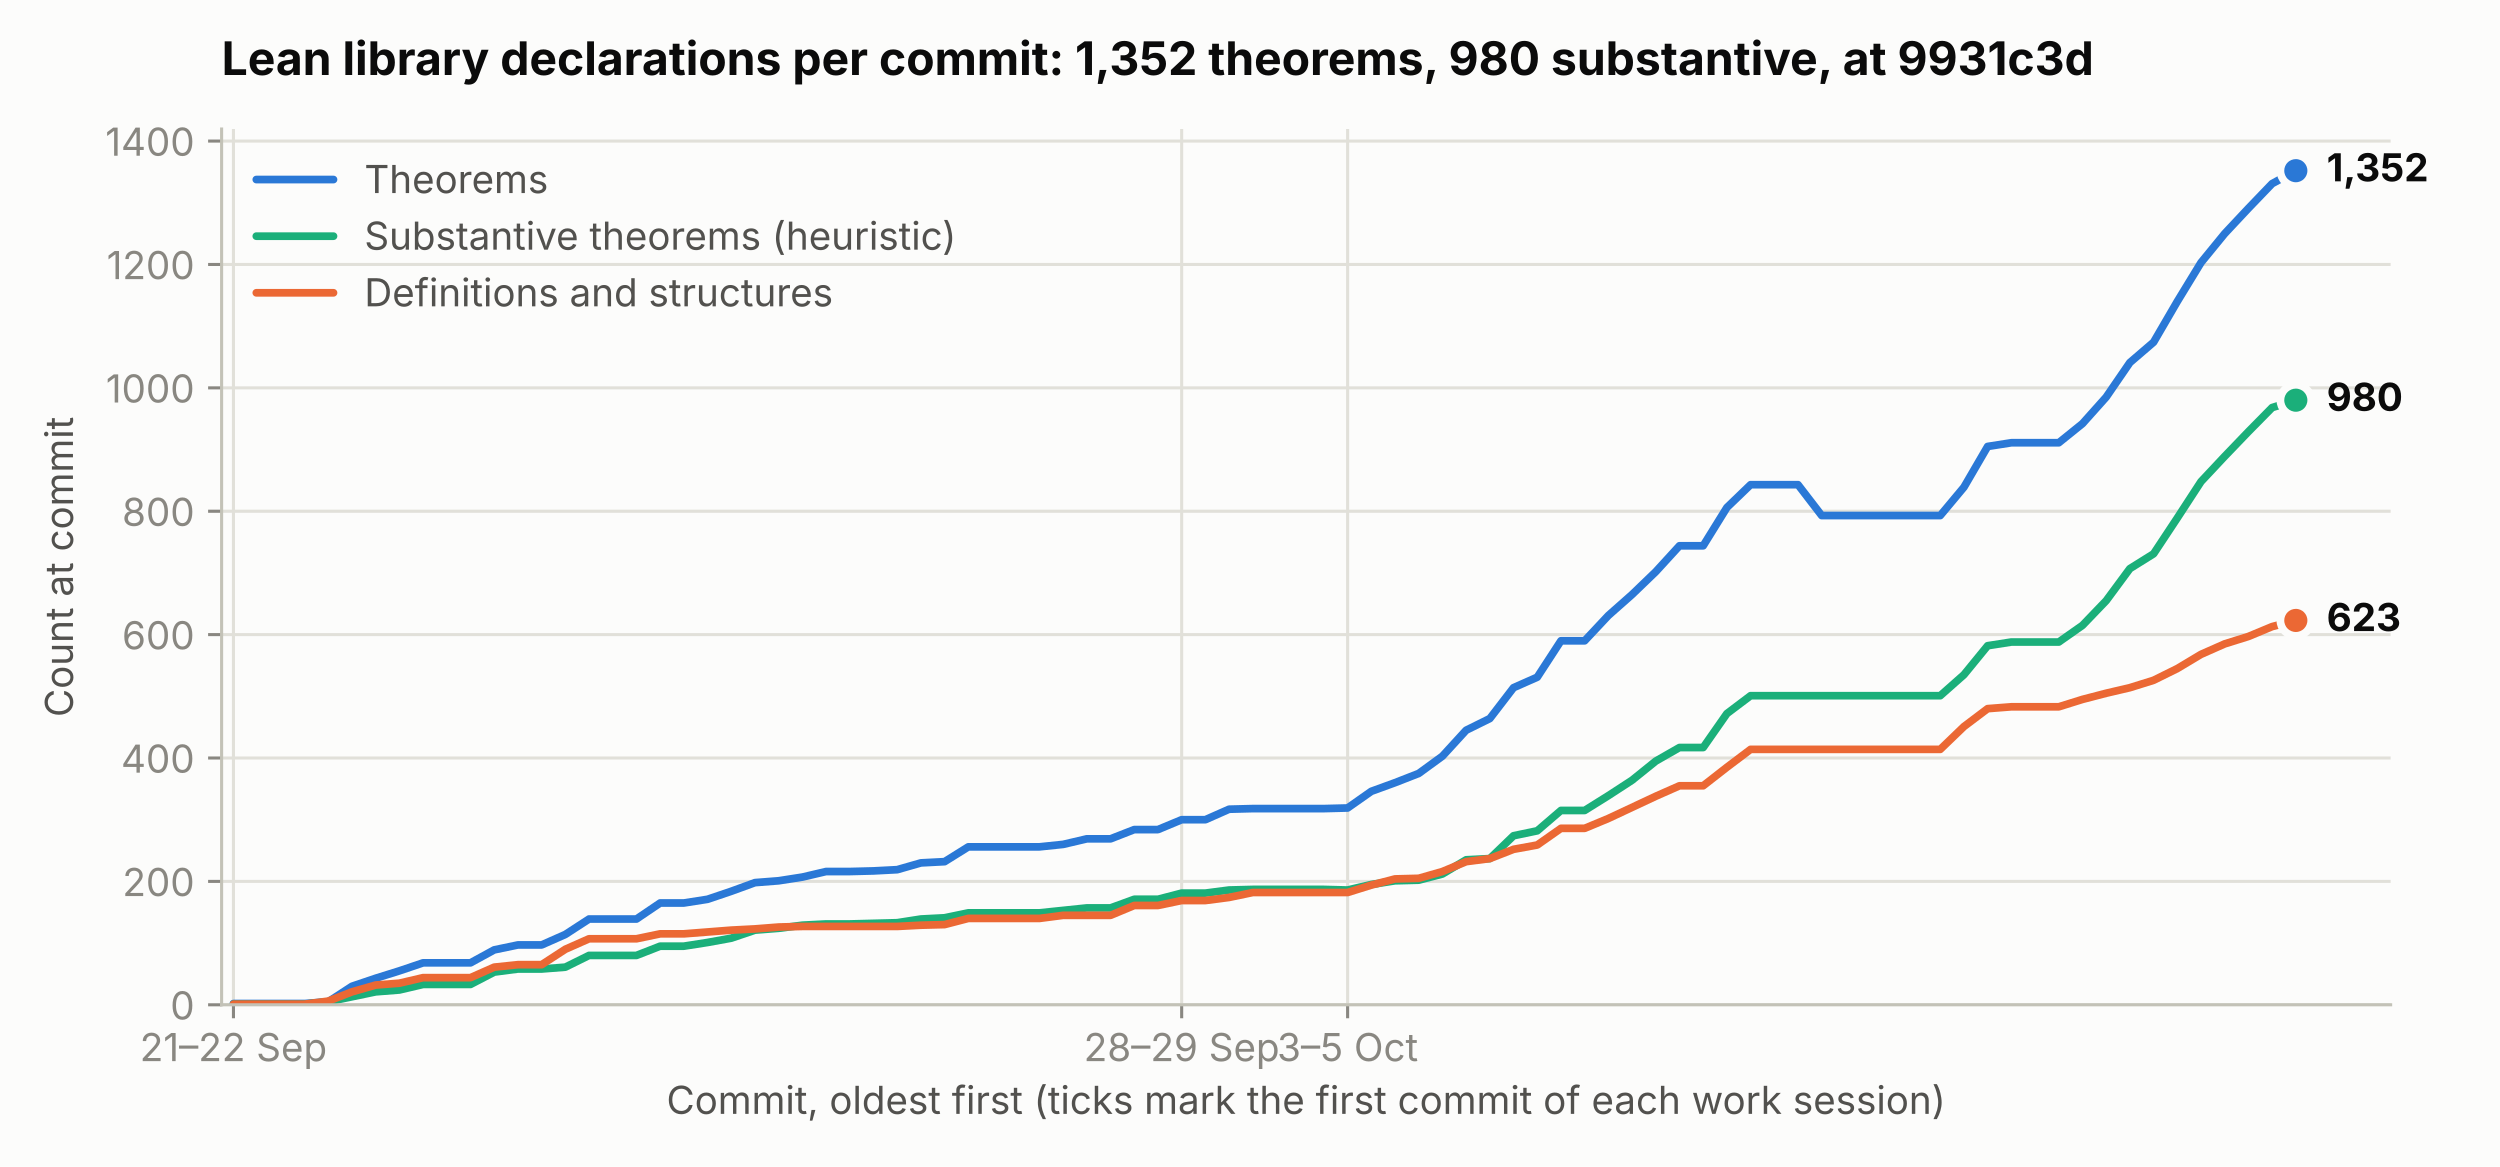
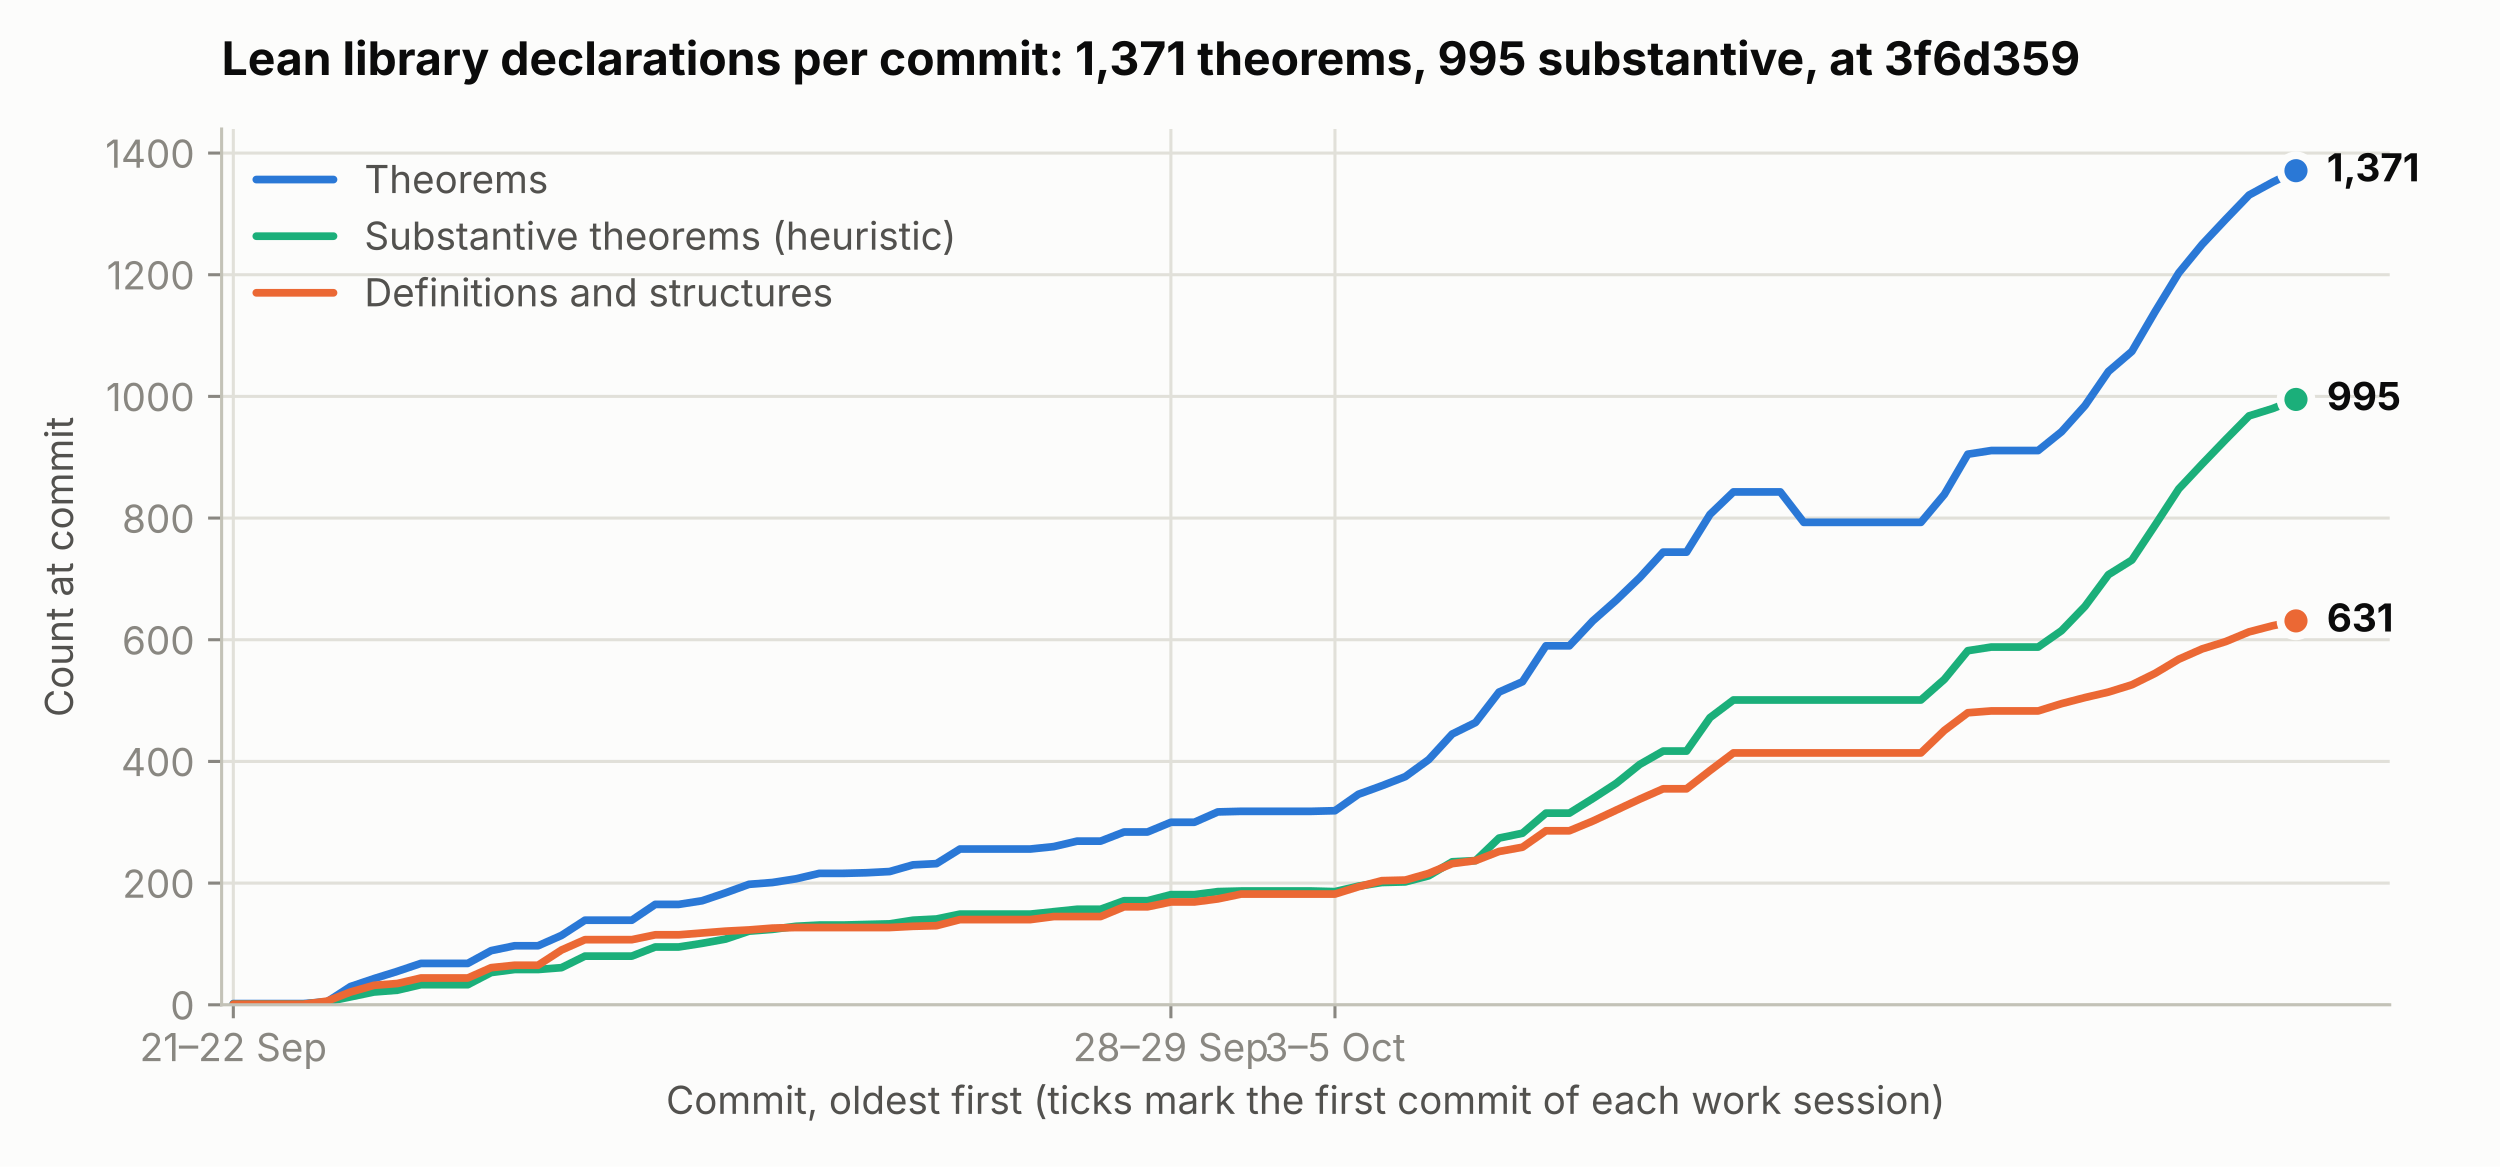
<svg xmlns="http://www.w3.org/2000/svg" xmlns:xlink="http://www.w3.org/1999/xlink" width="648pt" height="302.4pt" viewBox="0 0 648 302.4" version="1.1">
  <defs>
    <style type="text/css">*{stroke-linejoin: round; stroke-linecap: butt}</style>
  </defs>
  <g id="figure_1">
    <g id="patch_1">
      <path d="M 0 302.4 L 648 302.4 L 648 0 L 0 0 z " style="fill: #fcfcfb" />
    </g>
    <g id="axes_1">
      <g id="patch_2">
-         <path d="M 57.44 260.44 L 619.654 260.44 L 619.654 33.44 L 57.44 33.44 z " style="fill: #fcfcfb" />
+         <path d="M 57.44 260.44 L 619.417 260.44 L 619.417 33.44 L 57.44 33.44 z " style="fill: #fcfcfb" />
      </g>
      <g id="matplotlib.axis_1">
        <g id="xtick_1">
          <g id="line2d_1">
-             <path d="M 60.512 260.44 L 60.512 33.44 " clip-path="url(#p2496b7da40)" style="fill: none; stroke: #e1e0d9; stroke-width: 0.8; stroke-linecap: square" />
+             <path d="M 60.478 260.44 L 60.478 33.44 " clip-path="url(#p50b8d16fb3)" style="fill: none; stroke: #e1e0d9; stroke-width: 0.8; stroke-linecap: square" />
          </g>
          <g id="line2d_2">
            <defs>
              <path id="m02e6627c96" d="M 0 0 L 0 3.5 " style="stroke: #898781; stroke-width: 0.8" />
            </defs>
            <g>
-               <use xlink:href="#m02e6627c96" x="60.512" y="260.44" style="fill: #898781; stroke: #898781; stroke-width: 0.8" />
+               <use xlink:href="#m02e6627c96" x="60.478" y="260.44" style="fill: #898781; stroke: #898781; stroke-width: 0.8" />
            </g>
          </g>
          <g id="text_1">
-             <text style="font-size: 10px; font-family: 'Inter', 'Helvetica Neue', 'Arial', 'DejaVu Sans', sans-serif; text-anchor: middle; fill: #898781" x="60.512" y="275.038" transform="rotate(-0 60.51221 275.0384)">21–22 Sep</text>
+             <text style="font-size: 10px; font-family: 'Inter', 'Helvetica Neue', 'Arial', 'DejaVu Sans', sans-serif; text-anchor: middle; fill: #898781" x="60.478" y="275.038" transform="rotate(-0 60.47771 275.0384)">21–22 Sep</text>
          </g>
        </g>
        <g id="xtick_2">
          <g id="line2d_3">
-             <path d="M 306.289 260.44 L 306.289 33.44 " clip-path="url(#p2496b7da40)" style="fill: none; stroke: #e1e0d9; stroke-width: 0.8; stroke-linecap: square" />
+             <path d="M 303.495 260.44 L 303.495 33.44 " clip-path="url(#p50b8d16fb3)" style="fill: none; stroke: #e1e0d9; stroke-width: 0.8; stroke-linecap: square" />
          </g>
          <g id="line2d_4">
            <g>
-               <use xlink:href="#m02e6627c96" x="306.289" y="260.44" style="fill: #898781; stroke: #898781; stroke-width: 0.8" />
+               <use xlink:href="#m02e6627c96" x="303.495" y="260.44" style="fill: #898781; stroke: #898781; stroke-width: 0.8" />
            </g>
          </g>
          <g id="text_2">
-             <text style="font-size: 10px; font-family: 'Inter', 'Helvetica Neue', 'Arial', 'DejaVu Sans', sans-serif; text-anchor: middle; fill: #898781" x="306.289" y="275.038" transform="rotate(-0 306.2889 275.0384)">28–29 Sep</text>
+             <text style="font-size: 10px; font-family: 'Inter', 'Helvetica Neue', 'Arial', 'DejaVu Sans', sans-serif; text-anchor: middle; fill: #898781" x="303.495" y="275.038" transform="rotate(-0 303.4947 275.0384)">28–29 Sep</text>
          </g>
        </g>
        <g id="xtick_3">
          <g id="line2d_5">
-             <path d="M 349.3 260.44 L 349.3 33.44 " clip-path="url(#p2496b7da40)" style="fill: none; stroke: #e1e0d9; stroke-width: 0.8; stroke-linecap: square" />
+             <path d="M 346.023 260.44 L 346.023 33.44 " clip-path="url(#p50b8d16fb3)" style="fill: none; stroke: #e1e0d9; stroke-width: 0.8; stroke-linecap: square" />
          </g>
          <g id="line2d_6">
            <g>
-               <use xlink:href="#m02e6627c96" x="349.3" y="260.44" style="fill: #898781; stroke: #898781; stroke-width: 0.8" />
+               <use xlink:href="#m02e6627c96" x="346.023" y="260.44" style="fill: #898781; stroke: #898781; stroke-width: 0.8" />
            </g>
          </g>
          <g id="text_3">
-             <text style="font-size: 10px; font-family: 'Inter', 'Helvetica Neue', 'Arial', 'DejaVu Sans', sans-serif; text-anchor: middle; fill: #898781" x="349.3" y="275.038" transform="rotate(-0 349.2998 275.0384)">3–5 Oct</text>
+             <text style="font-size: 10px; font-family: 'Inter', 'Helvetica Neue', 'Arial', 'DejaVu Sans', sans-serif; text-anchor: middle; fill: #898781" x="346.023" y="275.038" transform="rotate(-0 346.0227 275.0384)">3–5 Oct</text>
          </g>
        </g>
        <g id="text_4">
-           <text style="font-size: 10px; font-family: 'Inter', 'Helvetica Neue', 'Arial', 'DejaVu Sans', sans-serif; text-anchor: middle; fill: #52514e" x="338.547" y="288.717" transform="rotate(-0 338.547 288.7166)">Commit, oldest first (ticks mark the first commit of each work session)</text>
+           <text style="font-size: 10px; font-family: 'Inter', 'Helvetica Neue', 'Arial', 'DejaVu Sans', sans-serif; text-anchor: middle; fill: #52514e" x="338.428" y="288.717" transform="rotate(-0 338.4284 288.7166)">Commit, oldest first (ticks mark the first commit of each work session)</text>
        </g>
      </g>
      <g id="matplotlib.axis_2">
        <g id="ytick_1">
          <g id="line2d_7">
-             <path d="M 57.44 260.44 L 619.654 260.44 " clip-path="url(#p2496b7da40)" style="fill: none; stroke: #e1e0d9; stroke-width: 0.8; stroke-linecap: square" />
+             <path d="M 57.44 260.44 L 619.417 260.44 " clip-path="url(#p50b8d16fb3)" style="fill: none; stroke: #e1e0d9; stroke-width: 0.8; stroke-linecap: square" />
          </g>
          <g id="line2d_8">
            <defs>
              <path id="mba09e6026b" d="M 0 0 L -3.5 0 " style="stroke: #898781; stroke-width: 0.8" />
            </defs>
            <g>
              <use xlink:href="#mba09e6026b" x="57.44" y="260.44" style="fill: #898781; stroke: #898781; stroke-width: 0.8" />
            </g>
          </g>
          <g id="text_5">
            <text style="font-size: 10px; font-family: 'Inter', 'Helvetica Neue', 'Arial', 'DejaVu Sans', sans-serif; text-anchor: end; fill: #898781" x="50.44" y="264.239" transform="rotate(-0 50.44 264.2392)">0</text>
          </g>
        </g>
        <g id="ytick_2">
          <g id="line2d_9">
-             <path d="M 57.44 228.458 L 619.654 228.458 " clip-path="url(#p2496b7da40)" style="fill: none; stroke: #e1e0d9; stroke-width: 0.8; stroke-linecap: square" />
+             <path d="M 57.44 228.901 L 619.417 228.901 " clip-path="url(#p50b8d16fb3)" style="fill: none; stroke: #e1e0d9; stroke-width: 0.8; stroke-linecap: square" />
          </g>
          <g id="line2d_10">
            <g>
-               <use xlink:href="#mba09e6026b" x="57.44" y="228.458" style="fill: #898781; stroke: #898781; stroke-width: 0.8" />
+               <use xlink:href="#mba09e6026b" x="57.44" y="228.901" style="fill: #898781; stroke: #898781; stroke-width: 0.8" />
            </g>
          </g>
          <g id="text_6">
-             <text style="font-size: 10px; font-family: 'Inter', 'Helvetica Neue', 'Arial', 'DejaVu Sans', sans-serif; text-anchor: end; fill: #898781" x="50.44" y="232.257" transform="rotate(-0 50.44 232.2573)">200</text>
+             <text style="font-size: 10px; font-family: 'Inter', 'Helvetica Neue', 'Arial', 'DejaVu Sans', sans-serif; text-anchor: end; fill: #898781" x="50.44" y="232.7" transform="rotate(-0 50.44 232.7005)">200</text>
          </g>
        </g>
        <g id="ytick_3">
          <g id="line2d_11">
-             <path d="M 57.44 196.476 L 619.654 196.476 " clip-path="url(#p2496b7da40)" style="fill: none; stroke: #e1e0d9; stroke-width: 0.8; stroke-linecap: square" />
+             <path d="M 57.44 197.363 L 619.417 197.363 " clip-path="url(#p50b8d16fb3)" style="fill: none; stroke: #e1e0d9; stroke-width: 0.8; stroke-linecap: square" />
          </g>
          <g id="line2d_12">
            <g>
-               <use xlink:href="#mba09e6026b" x="57.44" y="196.476" style="fill: #898781; stroke: #898781; stroke-width: 0.8" />
+               <use xlink:href="#mba09e6026b" x="57.44" y="197.363" style="fill: #898781; stroke: #898781; stroke-width: 0.8" />
            </g>
          </g>
          <g id="text_7">
-             <text style="font-size: 10px; font-family: 'Inter', 'Helvetica Neue', 'Arial', 'DejaVu Sans', sans-serif; text-anchor: end; fill: #898781" x="50.44" y="200.275" transform="rotate(-0 50.44 200.2753)">400</text>
+             <text style="font-size: 10px; font-family: 'Inter', 'Helvetica Neue', 'Arial', 'DejaVu Sans', sans-serif; text-anchor: end; fill: #898781" x="50.44" y="201.162" transform="rotate(-0 50.44 201.1618)">400</text>
          </g>
        </g>
        <g id="ytick_4">
          <g id="line2d_13">
-             <path d="M 57.44 164.494 L 619.654 164.494 " clip-path="url(#p2496b7da40)" style="fill: none; stroke: #e1e0d9; stroke-width: 0.8; stroke-linecap: square" />
+             <path d="M 57.44 165.824 L 619.417 165.824 " clip-path="url(#p50b8d16fb3)" style="fill: none; stroke: #e1e0d9; stroke-width: 0.8; stroke-linecap: square" />
          </g>
          <g id="line2d_14">
            <g>
-               <use xlink:href="#mba09e6026b" x="57.44" y="164.494" style="fill: #898781; stroke: #898781; stroke-width: 0.8" />
+               <use xlink:href="#mba09e6026b" x="57.44" y="165.824" style="fill: #898781; stroke: #898781; stroke-width: 0.8" />
            </g>
          </g>
          <g id="text_8">
-             <text style="font-size: 10px; font-family: 'Inter', 'Helvetica Neue', 'Arial', 'DejaVu Sans', sans-serif; text-anchor: end; fill: #898781" x="50.44" y="168.293" transform="rotate(-0 50.44 168.2933)">600</text>
+             <text style="font-size: 10px; font-family: 'Inter', 'Helvetica Neue', 'Arial', 'DejaVu Sans', sans-serif; text-anchor: end; fill: #898781" x="50.44" y="169.623" transform="rotate(-0 50.44 169.623)">600</text>
          </g>
        </g>
        <g id="ytick_5">
          <g id="line2d_15">
-             <path d="M 57.44 132.512 L 619.654 132.512 " clip-path="url(#p2496b7da40)" style="fill: none; stroke: #e1e0d9; stroke-width: 0.8; stroke-linecap: square" />
+             <path d="M 57.44 134.285 L 619.417 134.285 " clip-path="url(#p50b8d16fb3)" style="fill: none; stroke: #e1e0d9; stroke-width: 0.8; stroke-linecap: square" />
          </g>
          <g id="line2d_16">
            <g>
-               <use xlink:href="#mba09e6026b" x="57.44" y="132.512" style="fill: #898781; stroke: #898781; stroke-width: 0.8" />
+               <use xlink:href="#mba09e6026b" x="57.44" y="134.285" style="fill: #898781; stroke: #898781; stroke-width: 0.8" />
            </g>
          </g>
          <g id="text_9">
-             <text style="font-size: 10px; font-family: 'Inter', 'Helvetica Neue', 'Arial', 'DejaVu Sans', sans-serif; text-anchor: end; fill: #898781" x="50.44" y="136.311" transform="rotate(-0 50.44 136.3114)">800</text>
+             <text style="font-size: 10px; font-family: 'Inter', 'Helvetica Neue', 'Arial', 'DejaVu Sans', sans-serif; text-anchor: end; fill: #898781" x="50.44" y="138.084" transform="rotate(-0 50.44 138.0843)">800</text>
          </g>
        </g>
        <g id="ytick_6">
          <g id="line2d_17">
-             <path d="M 57.44 100.53 L 619.654 100.53 " clip-path="url(#p2496b7da40)" style="fill: none; stroke: #e1e0d9; stroke-width: 0.8; stroke-linecap: square" />
+             <path d="M 57.44 102.746 L 619.417 102.746 " clip-path="url(#p50b8d16fb3)" style="fill: none; stroke: #e1e0d9; stroke-width: 0.8; stroke-linecap: square" />
          </g>
          <g id="line2d_18">
            <g>
-               <use xlink:href="#mba09e6026b" x="57.44" y="100.53" style="fill: #898781; stroke: #898781; stroke-width: 0.8" />
+               <use xlink:href="#mba09e6026b" x="57.44" y="102.746" style="fill: #898781; stroke: #898781; stroke-width: 0.8" />
            </g>
          </g>
          <g id="text_10">
-             <text style="font-size: 10px; font-family: 'Inter', 'Helvetica Neue', 'Arial', 'DejaVu Sans', sans-serif; text-anchor: end; fill: #898781" x="50.44" y="104.329" transform="rotate(-0 50.44 104.3294)">1000</text>
+             <text style="font-size: 10px; font-family: 'Inter', 'Helvetica Neue', 'Arial', 'DejaVu Sans', sans-serif; text-anchor: end; fill: #898781" x="50.44" y="106.546" transform="rotate(-0 50.44 106.5456)">1000</text>
          </g>
        </g>
        <g id="ytick_7">
          <g id="line2d_19">
-             <path d="M 57.44 68.548 L 619.654 68.548 " clip-path="url(#p2496b7da40)" style="fill: none; stroke: #e1e0d9; stroke-width: 0.8; stroke-linecap: square" />
+             <path d="M 57.44 71.208 L 619.417 71.208 " clip-path="url(#p50b8d16fb3)" style="fill: none; stroke: #e1e0d9; stroke-width: 0.8; stroke-linecap: square" />
          </g>
          <g id="line2d_20">
            <g>
-               <use xlink:href="#mba09e6026b" x="57.44" y="68.548" style="fill: #898781; stroke: #898781; stroke-width: 0.8" />
+               <use xlink:href="#mba09e6026b" x="57.44" y="71.208" style="fill: #898781; stroke: #898781; stroke-width: 0.8" />
            </g>
          </g>
          <g id="text_11">
-             <text style="font-size: 10px; font-family: 'Inter', 'Helvetica Neue', 'Arial', 'DejaVu Sans', sans-serif; text-anchor: end; fill: #898781" x="50.44" y="72.347" transform="rotate(-0 50.44 72.34742)">1200</text>
+             <text style="font-size: 10px; font-family: 'Inter', 'Helvetica Neue', 'Arial', 'DejaVu Sans', sans-serif; text-anchor: end; fill: #898781" x="50.44" y="75.007" transform="rotate(-0 50.44 75.00685)">1200</text>
          </g>
        </g>
        <g id="ytick_8">
          <g id="line2d_21">
-             <path d="M 57.44 36.566 L 619.654 36.566 " clip-path="url(#p2496b7da40)" style="fill: none; stroke: #e1e0d9; stroke-width: 0.8; stroke-linecap: square" />
+             <path d="M 57.44 39.669 L 619.417 39.669 " clip-path="url(#p50b8d16fb3)" style="fill: none; stroke: #e1e0d9; stroke-width: 0.8; stroke-linecap: square" />
          </g>
          <g id="line2d_22">
            <g>
-               <use xlink:href="#mba09e6026b" x="57.44" y="36.566" style="fill: #898781; stroke: #898781; stroke-width: 0.8" />
+               <use xlink:href="#mba09e6026b" x="57.44" y="39.669" style="fill: #898781; stroke: #898781; stroke-width: 0.8" />
            </g>
          </g>
          <g id="text_12">
-             <text style="font-size: 10px; font-family: 'Inter', 'Helvetica Neue', 'Arial', 'DejaVu Sans', sans-serif; text-anchor: end; fill: #898781" x="50.44" y="40.365" transform="rotate(-0 50.44 40.36546)">1400</text>
+             <text style="font-size: 10px; font-family: 'Inter', 'Helvetica Neue', 'Arial', 'DejaVu Sans', sans-serif; text-anchor: end; fill: #898781" x="50.44" y="43.468" transform="rotate(-0 50.44 43.46812)">1400</text>
          </g>
        </g>
        <g id="text_13">
          <text style="font-size: 10px; font-family: 'Inter', 'Helvetica Neue', 'Arial', 'DejaVu Sans', sans-serif; text-anchor: middle; fill: #52514e" x="18.91" y="146.94" transform="rotate(-90 18.91031 146.94)">Count at commit</text>
        </g>
      </g>
      <g id="line2d_23">
-         <path d="M 60.512 260.12 L 66.657 260.12 L 72.801 260.12 L 78.945 260.12 L 85.09 259.64 L 91.234 255.643 L 97.379 253.564 L 103.523 251.645 L 109.668 249.566 L 115.812 249.566 L 121.956 249.566 L 128.101 246.208 L 134.245 244.929 L 140.39 244.929 L 146.534 242.21 L 152.678 238.213 L 158.823 238.213 L 164.967 238.213 L 171.112 234.055 L 177.256 234.055 L 183.401 233.095 L 189.545 231.017 L 195.689 228.778 L 201.834 228.298 L 207.978 227.339 L 214.123 225.899 L 220.267 225.899 L 226.411 225.74 L 232.556 225.42 L 238.7 223.661 L 244.845 223.341 L 250.989 219.503 L 257.134 219.503 L 263.278 219.503 L 269.422 219.503 L 275.567 218.863 L 281.711 217.424 L 287.856 217.424 L 294 215.026 L 300.144 215.026 L 306.289 212.467 L 312.433 212.467 L 318.578 209.749 L 324.722 209.589 L 330.867 209.589 L 337.011 209.589 L 343.155 209.589 L 349.3 209.429 L 355.444 205.111 L 361.589 202.872 L 367.733 200.474 L 373.877 195.996 L 380.022 189.28 L 386.166 186.242 L 392.311 178.246 L 398.455 175.528 L 404.6 166.093 L 410.744 166.093 L 416.888 159.537 L 423.033 154.1 L 429.177 148.183 L 435.322 141.467 L 441.466 141.467 L 447.61 131.553 L 453.755 125.636 L 459.899 125.636 L 466.044 125.636 L 472.188 133.632 L 478.333 133.632 L 484.477 133.632 L 490.621 133.632 L 496.766 133.632 L 502.91 133.632 L 509.055 126.276 L 515.199 115.722 L 521.343 114.762 L 527.488 114.762 L 533.632 114.762 L 539.777 109.805 L 545.921 102.929 L 552.066 93.974 L 558.21 88.697 L 564.354 78.143 L 570.499 68.068 L 576.643 60.553 L 582.788 53.996 L 588.932 47.6 L 595.076 44.242 " clip-path="url(#p2496b7da40)" style="fill: none; stroke: #2a78d6; stroke-width: 2; stroke-linecap: round" />
+         <path d="M 60.478 260.125 L 66.553 260.125 L 72.629 260.125 L 78.704 260.125 L 84.779 259.652 L 90.855 255.709 L 96.93 253.659 L 103.006 251.767 L 109.081 249.717 L 115.157 249.717 L 121.232 249.717 L 127.307 246.405 L 133.383 245.144 L 139.458 245.144 L 145.534 242.463 L 151.609 238.521 L 157.685 238.521 L 163.76 238.521 L 169.835 234.421 L 175.911 234.421 L 181.986 233.474 L 188.062 231.424 L 194.137 229.217 L 200.212 228.744 L 206.288 227.797 L 212.363 226.378 L 218.439 226.378 L 224.514 226.22 L 230.59 225.905 L 236.665 224.17 L 242.74 223.855 L 248.816 220.07 L 254.891 220.07 L 260.967 220.07 L 267.042 220.07 L 273.118 219.44 L 279.193 218.02 L 285.268 218.02 L 291.344 215.655 L 297.419 215.655 L 303.495 213.132 L 309.57 213.132 L 315.646 210.451 L 321.721 210.293 L 327.796 210.293 L 333.872 210.293 L 339.947 210.293 L 346.023 210.136 L 352.098 205.878 L 358.174 203.67 L 364.249 201.305 L 370.324 196.889 L 376.4 190.266 L 382.475 187.27 L 388.551 179.385 L 394.626 176.705 L 400.701 167.401 L 406.777 167.401 L 412.852 160.935 L 418.928 155.574 L 425.003 149.739 L 431.079 143.116 L 437.154 143.116 L 443.229 133.339 L 449.305 127.504 L 455.38 127.504 L 461.456 127.504 L 467.531 135.389 L 473.607 135.389 L 479.682 135.389 L 485.757 135.389 L 491.833 135.389 L 497.908 135.389 L 503.984 128.135 L 510.059 117.727 L 516.135 116.781 L 522.21 116.781 L 528.285 116.781 L 534.361 111.893 L 540.436 105.112 L 546.512 96.281 L 552.587 91.077 L 558.663 80.669 L 564.738 70.735 L 570.813 63.323 L 576.889 56.858 L 582.964 50.55 L 589.04 47.238 L 595.115 44.242 " clip-path="url(#p50b8d16fb3)" style="fill: none; stroke: #2a78d6; stroke-width: 2; stroke-linecap: round" />
      </g>
      <g id="line2d_24">
        <defs>
          <path id="m0a6db412ab" d="M 0 4 C 1.061 4 2.078 3.579 2.828 2.828 C 3.579 2.078 4 1.061 4 0 C 4 -1.061 3.579 -2.078 2.828 -2.828 C 2.078 -3.579 1.061 -4 0 -4 C -1.061 -4 -2.078 -3.579 -2.828 -2.828 C -3.579 -2.078 -4 -1.061 -4 0 C -4 1.061 -3.579 2.078 -2.828 2.828 C -2.078 3.579 -1.061 4 0 4 z " style="stroke: #fcfcfb; stroke-width: 2" />
        </defs>
-         <g clip-path="url(#p2496b7da40)">
-           <use xlink:href="#m0a6db412ab" x="595.076" y="44.242" style="fill: #2a78d6; stroke: #fcfcfb; stroke-width: 2" />
+         <g clip-path="url(#p50b8d16fb3)">
+           <use xlink:href="#m0a6db412ab" x="595.115" y="44.242" style="fill: #2a78d6; stroke: #fcfcfb; stroke-width: 2" />
        </g>
      </g>
      <g id="line2d_25">
-         <path d="M 60.512 260.28 L 66.657 260.28 L 72.801 260.28 L 78.945 260.28 L 85.09 259.64 L 91.234 258.361 L 97.379 257.082 L 103.523 256.602 L 109.668 255.163 L 115.812 255.163 L 121.956 255.163 L 128.101 251.965 L 134.245 251.165 L 140.39 251.165 L 146.534 250.685 L 152.678 247.647 L 158.823 247.647 L 164.967 247.647 L 171.112 245.249 L 177.256 245.249 L 183.401 244.289 L 189.545 243.17 L 195.689 241.091 L 201.834 240.611 L 207.978 239.812 L 214.123 239.492 L 220.267 239.492 L 226.411 239.332 L 232.556 239.172 L 238.7 238.213 L 244.845 237.893 L 250.989 236.613 L 257.134 236.613 L 263.278 236.613 L 269.422 236.613 L 275.567 235.974 L 281.711 235.334 L 287.856 235.334 L 294 233.095 L 300.144 233.095 L 306.289 231.496 L 312.433 231.496 L 318.578 230.697 L 324.722 230.537 L 330.867 230.537 L 337.011 230.537 L 343.155 230.537 L 349.3 230.697 L 355.444 229.258 L 361.589 228.298 L 367.733 228.138 L 373.877 226.539 L 380.022 222.861 L 386.166 222.541 L 392.311 216.625 L 398.455 215.345 L 404.6 210.068 L 410.744 210.068 L 416.888 206.231 L 423.033 202.233 L 429.177 197.276 L 435.322 193.758 L 441.466 193.758 L 447.61 184.963 L 453.755 180.325 L 459.899 180.325 L 466.044 180.325 L 472.188 180.325 L 478.333 180.325 L 484.477 180.325 L 490.621 180.325 L 496.766 180.325 L 502.91 180.325 L 509.055 174.888 L 515.199 167.372 L 521.343 166.413 L 527.488 166.413 L 533.632 166.413 L 539.777 162.095 L 545.921 155.699 L 552.066 147.384 L 558.21 143.546 L 564.354 134.271 L 570.499 124.836 L 576.643 118.28 L 582.788 111.884 L 588.932 105.647 L 595.076 103.728 " clip-path="url(#p2496b7da40)" style="fill: none; stroke: #1baf7a; stroke-width: 2; stroke-linecap: round" />
+         <path d="M 60.478 260.282 L 66.553 260.282 L 72.629 260.282 L 78.704 260.282 L 84.779 259.652 L 90.855 258.39 L 96.93 257.128 L 103.006 256.655 L 109.081 255.236 L 115.157 255.236 L 121.232 255.236 L 127.307 252.082 L 133.383 251.294 L 139.458 251.294 L 145.534 250.821 L 151.609 247.825 L 157.685 247.825 L 163.76 247.825 L 169.835 245.459 L 175.911 245.459 L 181.986 244.513 L 188.062 243.409 L 194.137 241.359 L 200.212 240.886 L 206.288 240.098 L 212.363 239.782 L 218.439 239.782 L 224.514 239.624 L 230.59 239.467 L 236.665 238.521 L 242.74 238.205 L 248.816 236.944 L 254.891 236.944 L 260.967 236.944 L 267.042 236.944 L 273.118 236.313 L 279.193 235.682 L 285.268 235.682 L 291.344 233.474 L 297.419 233.474 L 303.495 231.897 L 309.57 231.897 L 315.646 231.109 L 321.721 230.951 L 327.796 230.951 L 333.872 230.951 L 339.947 230.951 L 346.023 231.109 L 352.098 229.69 L 358.174 228.744 L 364.249 228.586 L 370.324 227.009 L 376.4 223.382 L 382.475 223.067 L 388.551 217.232 L 394.626 215.97 L 400.701 210.767 L 406.777 210.767 L 412.852 206.982 L 418.928 203.04 L 425.003 198.151 L 431.079 194.682 L 437.154 194.682 L 443.229 186.009 L 449.305 181.435 L 455.38 181.435 L 461.456 181.435 L 467.531 181.435 L 473.607 181.435 L 479.682 181.435 L 485.757 181.435 L 491.833 181.435 L 497.908 181.435 L 503.984 176.074 L 510.059 168.662 L 516.135 167.716 L 522.21 167.716 L 528.285 167.716 L 534.361 163.458 L 540.436 157.151 L 546.512 148.951 L 552.587 145.166 L 558.663 136.02 L 564.738 126.716 L 570.813 120.25 L 576.889 113.943 L 582.964 107.793 L 589.04 105.9 L 595.115 103.535 " clip-path="url(#p50b8d16fb3)" style="fill: none; stroke: #1baf7a; stroke-width: 2; stroke-linecap: round" />
      </g>
      <g id="line2d_26">
        <defs>
          <path id="m3a7581996c" d="M 0 4 C 1.061 4 2.078 3.579 2.828 2.828 C 3.579 2.078 4 1.061 4 0 C 4 -1.061 3.579 -2.078 2.828 -2.828 C 2.078 -3.579 1.061 -4 0 -4 C -1.061 -4 -2.078 -3.579 -2.828 -2.828 C -3.579 -2.078 -4 -1.061 -4 0 C -4 1.061 -3.579 2.078 -2.828 2.828 C -2.078 3.579 -1.061 4 0 4 z " style="stroke: #fcfcfb; stroke-width: 2" />
        </defs>
-         <g clip-path="url(#p2496b7da40)">
-           <use xlink:href="#m3a7581996c" x="595.076" y="103.728" style="fill: #1baf7a; stroke: #fcfcfb; stroke-width: 2" />
+         <g clip-path="url(#p50b8d16fb3)">
+           <use xlink:href="#m3a7581996c" x="595.115" y="103.535" style="fill: #1baf7a; stroke: #fcfcfb; stroke-width: 2" />
        </g>
      </g>
      <g id="line2d_27">
-         <path d="M 60.512 260.28 L 66.657 260.28 L 72.801 260.28 L 78.945 260.28 L 85.09 259.481 L 91.234 257.082 L 97.379 255.323 L 103.523 254.843 L 109.668 253.404 L 115.812 253.404 L 121.956 253.404 L 128.101 250.685 L 134.245 250.046 L 140.39 250.046 L 146.534 246.048 L 152.678 243.33 L 158.823 243.33 L 164.967 243.33 L 171.112 242.05 L 177.256 242.05 L 183.401 241.571 L 189.545 241.091 L 195.689 240.771 L 201.834 240.291 L 207.978 240.131 L 214.123 240.131 L 220.267 240.131 L 226.411 240.131 L 232.556 240.131 L 238.7 239.812 L 244.845 239.652 L 250.989 238.053 L 257.134 238.053 L 263.278 238.053 L 269.422 238.053 L 275.567 237.253 L 281.711 237.253 L 287.856 237.253 L 294 234.695 L 300.144 234.695 L 306.289 233.415 L 312.433 233.415 L 318.578 232.616 L 324.722 231.336 L 330.867 231.336 L 337.011 231.336 L 343.155 231.336 L 349.3 231.336 L 355.444 229.417 L 361.589 227.818 L 367.733 227.658 L 373.877 225.899 L 380.022 223.341 L 386.166 222.541 L 392.311 220.143 L 398.455 219.023 L 404.6 214.706 L 410.744 214.706 L 416.888 212.147 L 423.033 209.269 L 429.177 206.39 L 435.322 203.672 L 441.466 203.672 L 447.61 198.875 L 453.755 194.237 L 459.899 194.237 L 466.044 194.237 L 472.188 194.237 L 478.333 194.237 L 484.477 194.237 L 490.621 194.237 L 496.766 194.237 L 502.91 194.237 L 509.055 188.321 L 515.199 183.683 L 521.343 183.204 L 527.488 183.204 L 533.632 183.204 L 539.777 181.285 L 545.921 179.686 L 552.066 178.246 L 558.21 176.327 L 564.354 173.289 L 570.499 169.611 L 576.643 166.893 L 582.788 164.974 L 588.932 162.415 L 595.076 160.816 " clip-path="url(#p2496b7da40)" style="fill: none; stroke: #eb6834; stroke-width: 2; stroke-linecap: round" />
+         <path d="M 60.478 260.282 L 66.553 260.282 L 72.629 260.282 L 78.704 260.282 L 84.779 259.494 L 90.855 257.128 L 96.93 255.394 L 103.006 254.921 L 109.081 253.501 L 115.157 253.501 L 121.232 253.501 L 127.307 250.821 L 133.383 250.19 L 139.458 250.19 L 145.534 246.248 L 151.609 243.567 L 157.685 243.567 L 163.76 243.567 L 169.835 242.305 L 175.911 242.305 L 181.986 241.832 L 188.062 241.359 L 194.137 241.044 L 200.212 240.571 L 206.288 240.413 L 212.363 240.413 L 218.439 240.413 L 224.514 240.413 L 230.59 240.413 L 236.665 240.098 L 242.74 239.94 L 248.816 238.363 L 254.891 238.363 L 260.967 238.363 L 267.042 238.363 L 273.118 237.574 L 279.193 237.574 L 285.268 237.574 L 291.344 235.051 L 297.419 235.051 L 303.495 233.79 L 309.57 233.79 L 315.646 233.001 L 321.721 231.74 L 327.796 231.74 L 333.872 231.74 L 339.947 231.74 L 346.023 231.74 L 352.098 229.847 L 358.174 228.27 L 364.249 228.113 L 370.324 226.378 L 376.4 223.855 L 382.475 223.067 L 388.551 220.701 L 394.626 219.597 L 400.701 215.34 L 406.777 215.34 L 412.852 212.817 L 418.928 209.978 L 425.003 207.14 L 431.079 204.459 L 437.154 204.459 L 443.229 199.728 L 449.305 195.155 L 455.38 195.155 L 461.456 195.155 L 467.531 195.155 L 473.607 195.155 L 479.682 195.155 L 485.757 195.155 L 491.833 195.155 L 497.908 195.155 L 503.984 189.32 L 510.059 184.747 L 516.135 184.274 L 522.21 184.274 L 528.285 184.274 L 534.361 182.382 L 540.436 180.805 L 546.512 179.385 L 552.587 177.493 L 558.663 174.497 L 564.738 170.87 L 570.813 168.189 L 576.889 166.297 L 582.964 163.774 L 589.04 162.197 L 595.115 160.935 " clip-path="url(#p50b8d16fb3)" style="fill: none; stroke: #eb6834; stroke-width: 2; stroke-linecap: round" />
      </g>
      <g id="line2d_28">
        <defs>
          <path id="mdf5fe9879e" d="M 0 4 C 1.061 4 2.078 3.579 2.828 2.828 C 3.579 2.078 4 1.061 4 0 C 4 -1.061 3.579 -2.078 2.828 -2.828 C 2.078 -3.579 1.061 -4 0 -4 C -1.061 -4 -2.078 -3.579 -2.828 -2.828 C -3.579 -2.078 -4 -1.061 -4 0 C -4 1.061 -3.579 2.078 -2.828 2.828 C -2.078 3.579 -1.061 4 0 4 z " style="stroke: #fcfcfb; stroke-width: 2" />
        </defs>
-         <g clip-path="url(#p2496b7da40)">
-           <use xlink:href="#mdf5fe9879e" x="595.076" y="160.816" style="fill: #eb6834; stroke: #fcfcfb; stroke-width: 2" />
+         <g clip-path="url(#p50b8d16fb3)">
+           <use xlink:href="#mdf5fe9879e" x="595.115" y="160.935" style="fill: #eb6834; stroke: #fcfcfb; stroke-width: 2" />
        </g>
      </g>
      <g id="patch_3">
        <path d="M 57.44 260.44 L 57.44 33.44 " style="fill: none; stroke: #c3c2b7; stroke-width: 0.8; stroke-linejoin: miter; stroke-linecap: square" />
      </g>
      <g id="patch_4">
-         <path d="M 57.44 260.44 L 619.654 260.44 " style="fill: none; stroke: #c3c2b7; stroke-width: 0.8; stroke-linejoin: miter; stroke-linecap: square" />
+         <path d="M 57.44 260.44 L 619.417 260.44 " style="fill: none; stroke: #c3c2b7; stroke-width: 0.8; stroke-linejoin: miter; stroke-linecap: square" />
      </g>
      <g id="text_14">
-         <text style="font-weight: 700; font-size: 10px; font-family: 'Inter', 'Helvetica Neue', 'Arial', 'DejaVu Sans', sans-serif; text-anchor: start; fill: #0b0b0b" x="603.076" y="47.001" transform="rotate(-0 603.0764 47.00128)">1,352</text>
+         <text style="font-weight: 700; font-size: 10px; font-family: 'Inter', 'Helvetica Neue', 'Arial', 'DejaVu Sans', sans-serif; text-anchor: start; fill: #0b0b0b" x="603.115" y="47.001" transform="rotate(-0 603.1151 47.00139)">1,371</text>
      </g>
      <g id="text_15">
-         <text style="font-weight: 700; font-size: 10px; font-family: 'Inter', 'Helvetica Neue', 'Arial', 'DejaVu Sans', sans-serif; text-anchor: start; fill: #0b0b0b" x="603.076" y="106.488" transform="rotate(-0 603.0764 106.4877)">980</text>
+         <text style="font-weight: 700; font-size: 10px; font-family: 'Inter', 'Helvetica Neue', 'Arial', 'DejaVu Sans', sans-serif; text-anchor: start; fill: #0b0b0b" x="603.115" y="106.294" transform="rotate(-0 603.1151 106.2942)">995</text>
      </g>
      <g id="text_16">
-         <text style="font-weight: 700; font-size: 10px; font-family: 'Inter', 'Helvetica Neue', 'Arial', 'DejaVu Sans', sans-serif; text-anchor: start; fill: #0b0b0b" x="603.076" y="163.576" transform="rotate(-0 603.0764 163.5756)">623</text>
+         <text style="font-weight: 700; font-size: 10px; font-family: 'Inter', 'Helvetica Neue', 'Arial', 'DejaVu Sans', sans-serif; text-anchor: start; fill: #0b0b0b" x="603.115" y="163.695" transform="rotate(-0 603.1151 163.6947)">631</text>
      </g>
      <g id="text_17">
-         <text style="font-weight: 700; font-size: 12px; font-family: 'Inter', 'Helvetica Neue', 'Arial', 'DejaVu Sans', sans-serif; text-anchor: start; fill: #0b0b0b" x="57.44" y="19.44" transform="rotate(-0 57.44 19.44)">Lean library declarations per commit: 1,352 theorems, 980 substantive, at 9931c3d</text>
+         <text style="font-weight: 700; font-size: 12px; font-family: 'Inter', 'Helvetica Neue', 'Arial', 'DejaVu Sans', sans-serif; text-anchor: start; fill: #0b0b0b" x="57.44" y="19.44" transform="rotate(-0 57.44 19.44)">Lean library declarations per commit: 1,371 theorems, 995 substantive, at 3f6d359</text>
      </g>
      <g id="legend_1">
        <g id="line2d_29">
          <path d="M 66.44 46.538 L 76.44 46.538 L 86.44 46.538 " style="fill: none; stroke: #2a78d6; stroke-width: 2; stroke-linecap: round" />
        </g>
        <g id="text_18">
          <text style="font-size: 10px; font-family: 'Inter', 'Helvetica Neue', 'Arial', 'DejaVu Sans', sans-serif; text-anchor: start; fill: #52514e" x="94.44" y="50.038" transform="rotate(-0 94.44 50.03844)">Theorems</text>
        </g>
        <g id="line2d_30">
          <path d="M 66.44 61.217 L 76.44 61.217 L 86.44 61.217 " style="fill: none; stroke: #1baf7a; stroke-width: 2; stroke-linecap: round" />
        </g>
        <g id="text_19">
          <text style="font-size: 10px; font-family: 'Inter', 'Helvetica Neue', 'Arial', 'DejaVu Sans', sans-serif; text-anchor: start; fill: #52514e" x="94.44" y="64.717" transform="rotate(-0 94.44 64.71656)">Substantive theorems (heuristic)</text>
        </g>
        <g id="line2d_31">
          <path d="M 66.44 75.895 L 76.44 75.895 L 86.44 75.895 " style="fill: none; stroke: #eb6834; stroke-width: 2; stroke-linecap: round" />
        </g>
        <g id="text_20">
          <text style="font-size: 10px; font-family: 'Inter', 'Helvetica Neue', 'Arial', 'DejaVu Sans', sans-serif; text-anchor: start; fill: #52514e" x="94.44" y="79.395" transform="rotate(-0 94.44 79.39469)">Definitions and structures</text>
        </g>
      </g>
    </g>
  </g>
  <defs>
-     <clipPath id="p2496b7da40">
-       <rect x="57.44" y="33.44" width="562.214" height="227" />
+     <clipPath id="p50b8d16fb3">
+       <rect x="57.44" y="33.44" width="561.977" height="227" />
    </clipPath>
  </defs>
</svg>
